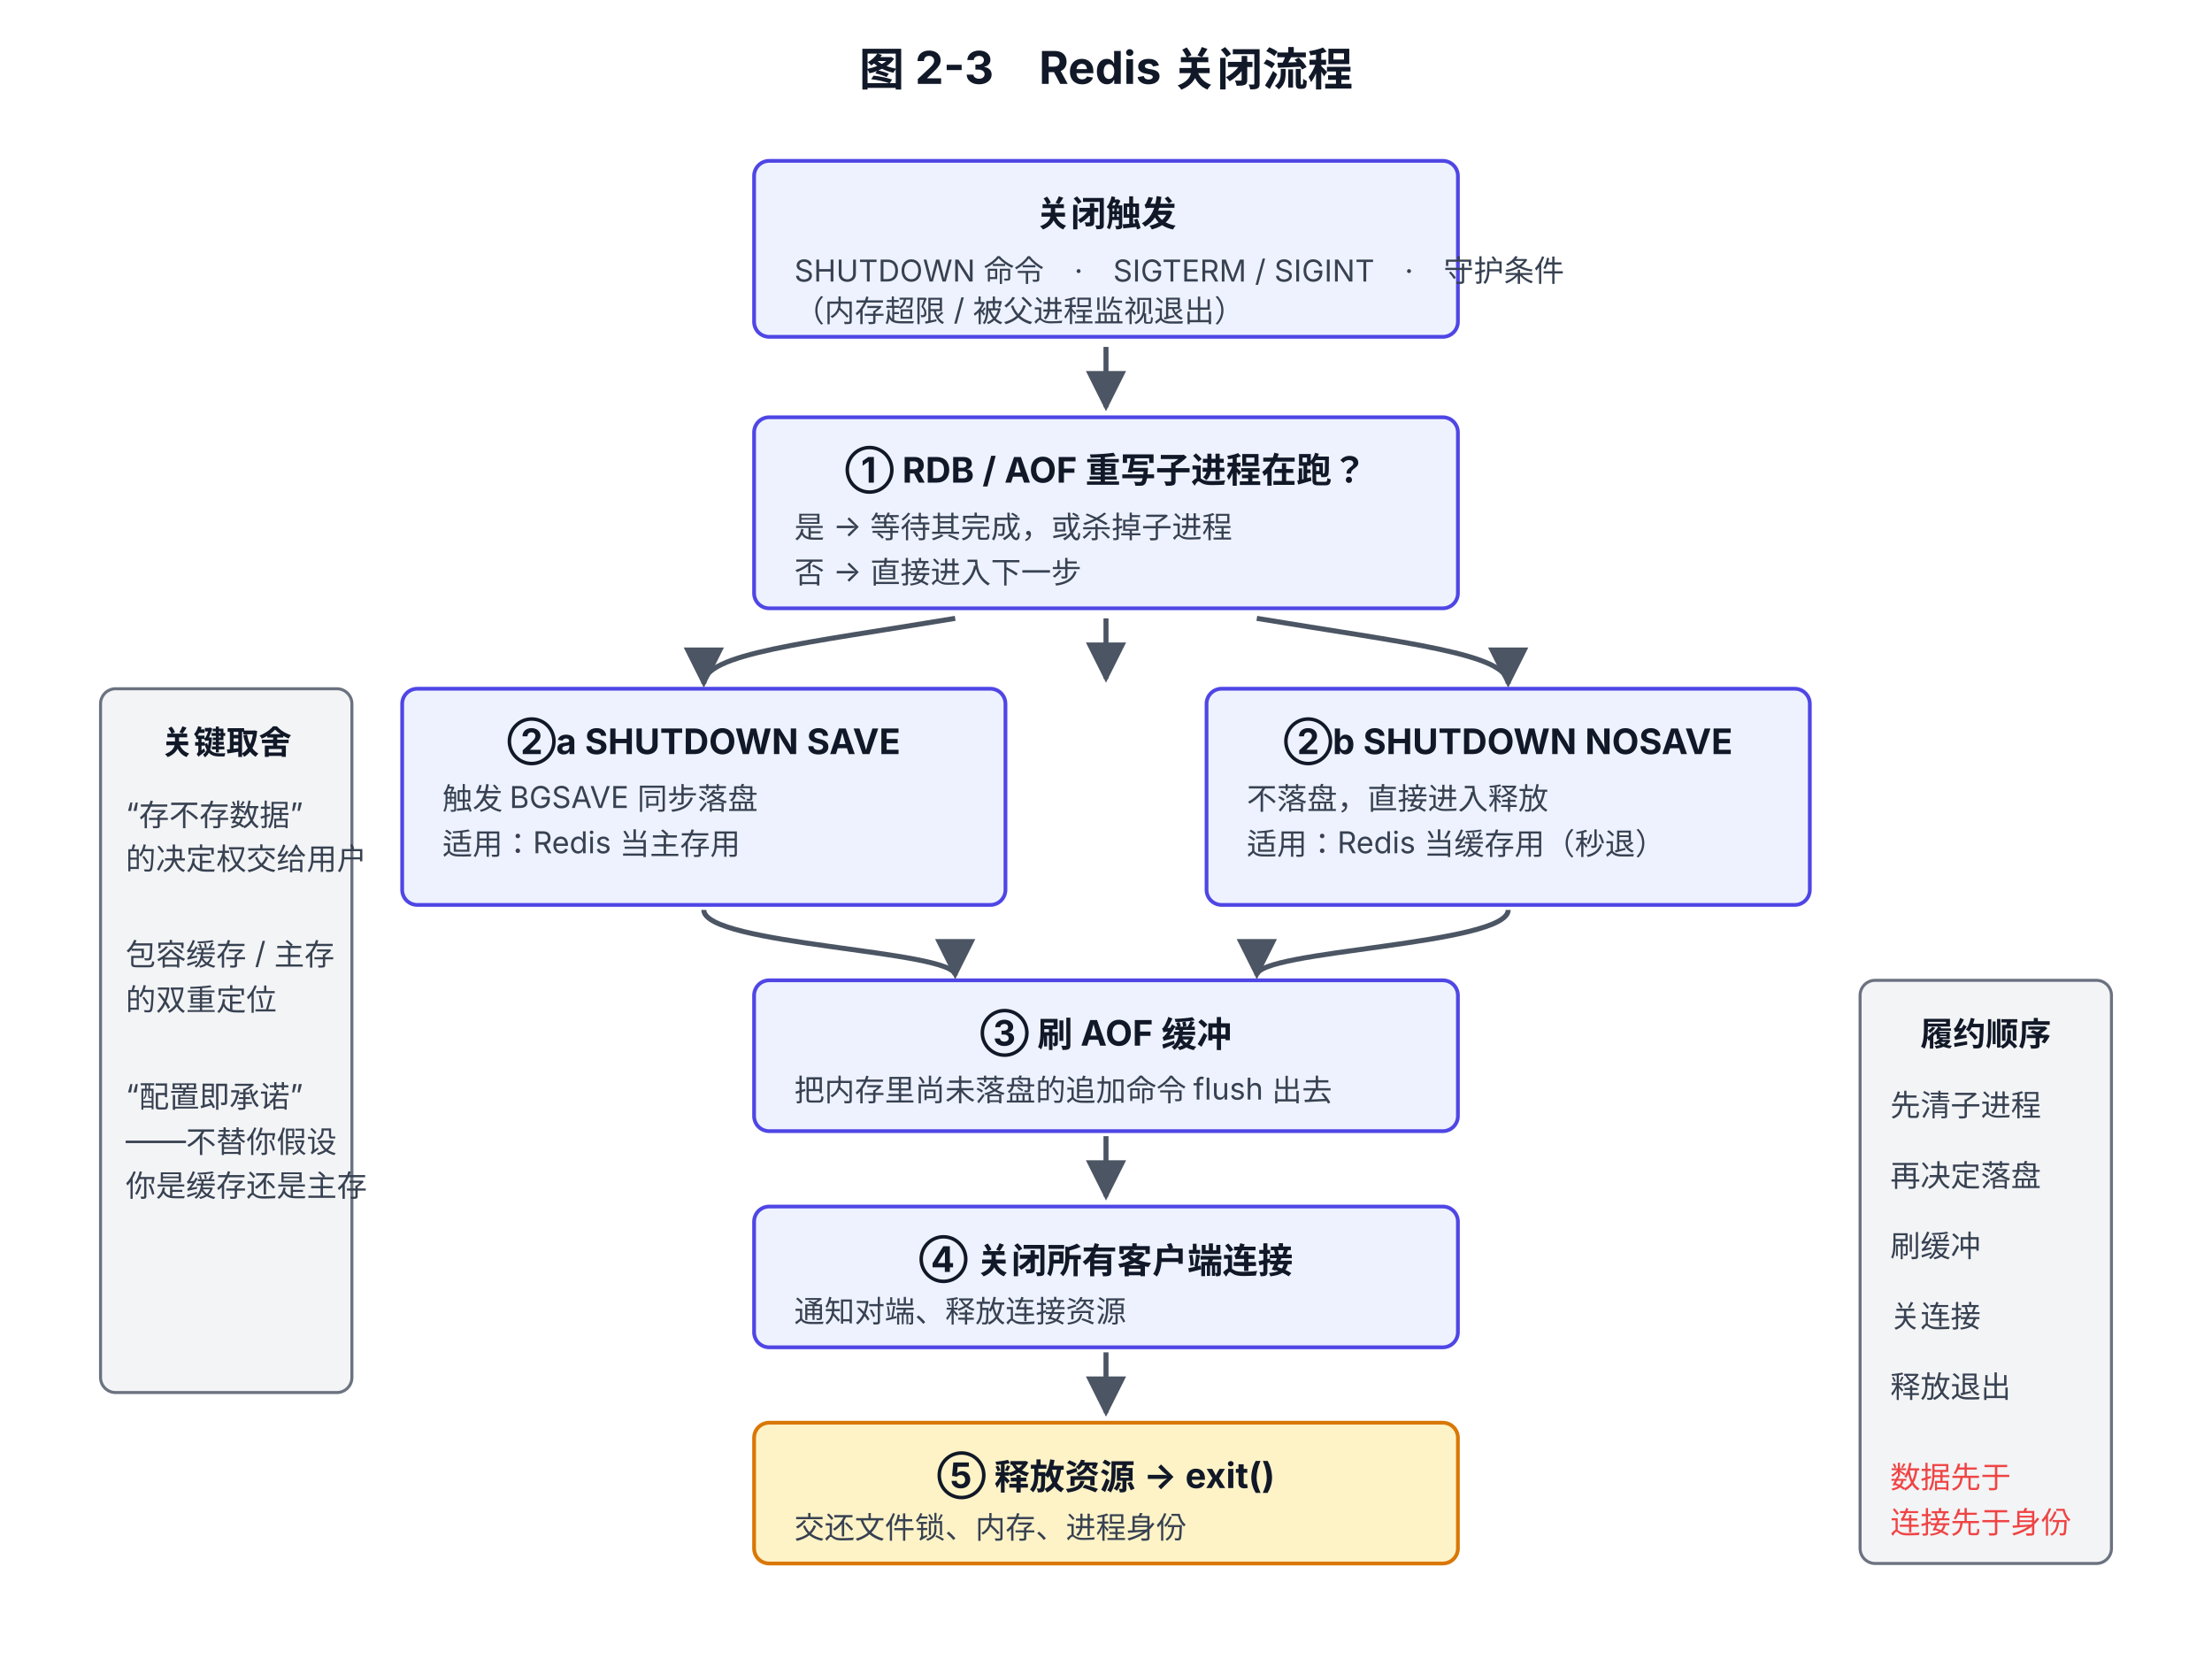
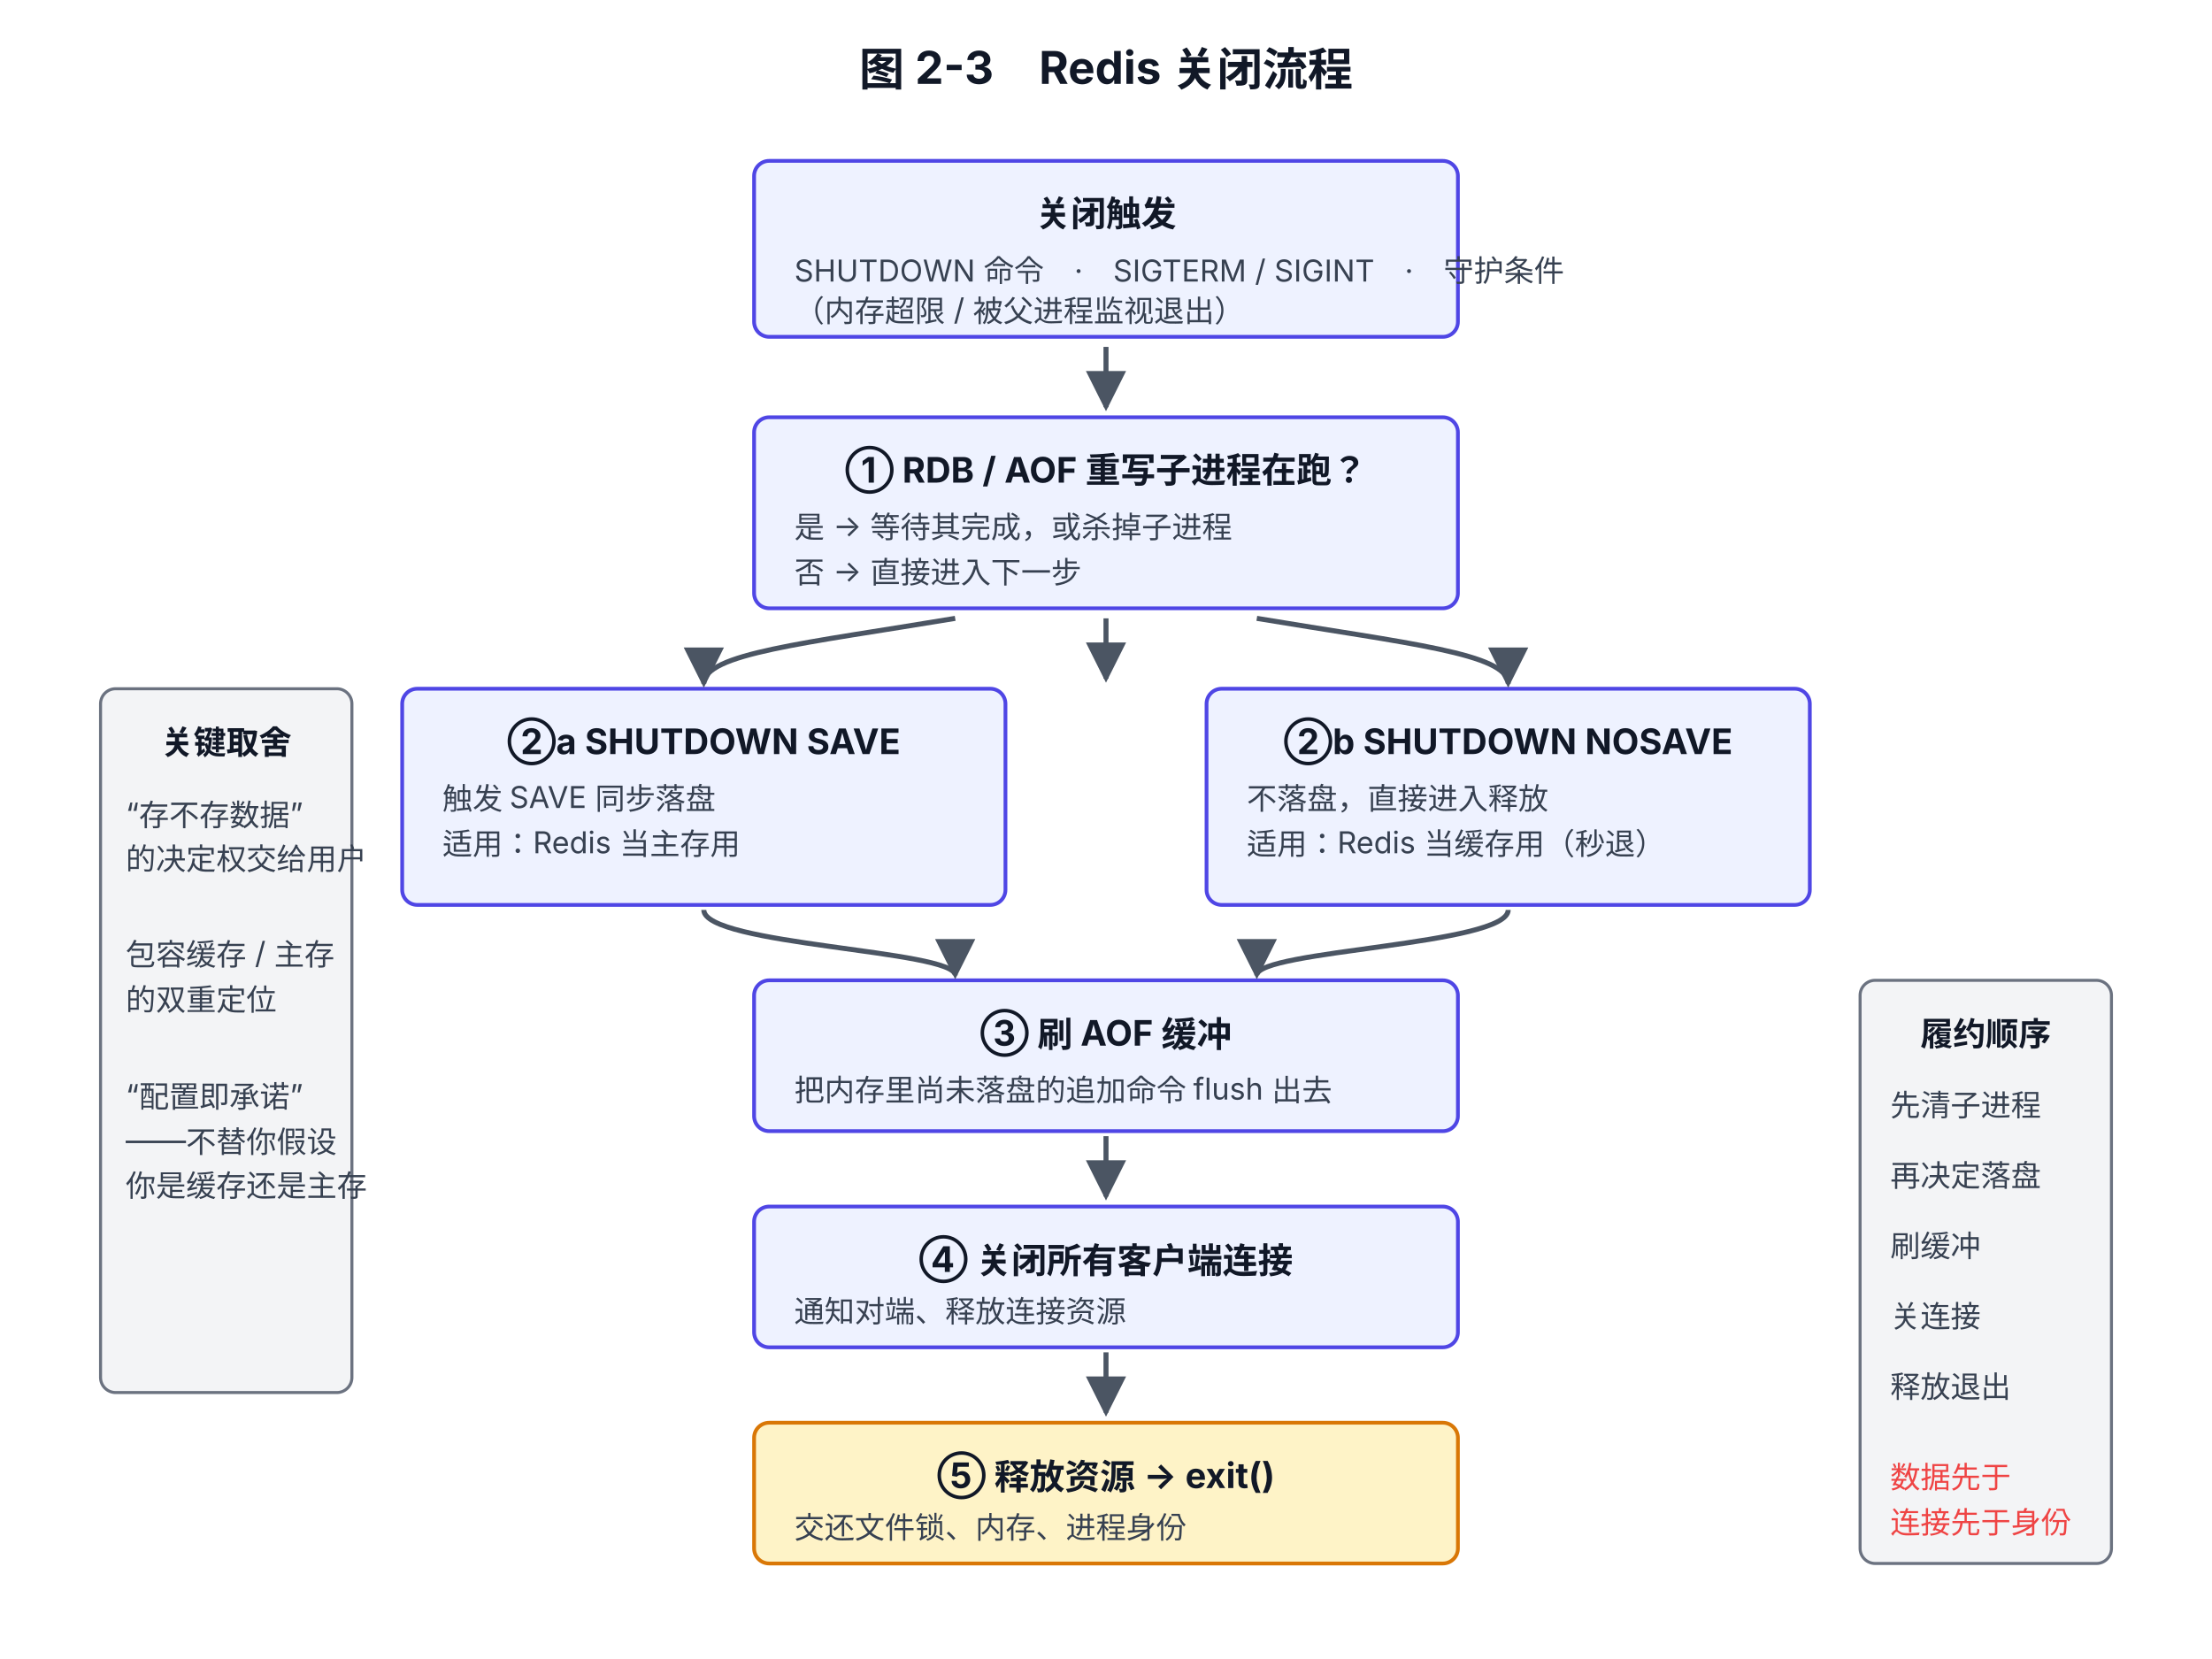
<svg xmlns="http://www.w3.org/2000/svg" viewBox="0 0 880 660" font-family="system-ui, -apple-system, 'PingFang SC', 'Microsoft YaHei', sans-serif">
  <defs>
    <marker id="arrow" viewBox="0 0 10 10" refX="9" refY="5" markerWidth="8" markerHeight="8" orient="auto-start-reverse">
      <path d="M0,0 L10,5 L0,10 z" fill="#4B5563" />
    </marker>
    <marker id="arrowEm" viewBox="0 0 10 10" refX="9" refY="5" markerWidth="8" markerHeight="8" orient="auto-start-reverse">
      <path d="M0,0 L10,5 L0,10 z" fill="#EF4444" />
    </marker>
  </defs>
  <text x="440" y="34" text-anchor="middle" font-size="18" font-weight="700" fill="#111827">图 2-3　Redis 关闭流程</text>
  <rect x="300" y="64" width="280" height="70" rx="6" fill="#EEF2FF" stroke="#4F46E5" stroke-width="1.5" />
  <text x="440" y="90" text-anchor="middle" font-size="14" font-weight="700" fill="#111827">关闭触发</text>
  <text x="316" y="112" font-size="12" fill="#374151">SHUTDOWN 命令　·　SIGTERM / SIGINT　·　守护条件</text>
  <text x="316" y="128" font-size="12" fill="#374151">（内存超限 / 被父进程监视退出）</text>
  <path d="M440 138 L440 162" fill="none" stroke="#4B5563" stroke-width="2" marker-end="url(#arrow)" />
  <rect x="300" y="166" width="280" height="76" rx="6" fill="#EEF2FF" stroke="#4F46E5" stroke-width="1.5" />
  <text x="440" y="192" text-anchor="middle" font-size="14" font-weight="700" fill="#111827">① RDB / AOF 重写子进程在跑？</text>
  <text x="316" y="214" font-size="12" fill="#374151">是 → 等待其完成，或杀掉子进程</text>
  <text x="316" y="232" font-size="12" fill="#374151">否 → 直接进入下一步</text>
  <path d="M440 246 L440 270" fill="none" stroke="#4B5563" stroke-width="2" marker-end="url(#arrow)" />
  <rect x="160" y="274" width="240" height="86" rx="6" fill="#EEF2FF" stroke="#4F46E5" stroke-width="1.5" />
  <text x="280" y="300" text-anchor="middle" font-size="14" font-weight="700" fill="#111827">②a SHUTDOWN SAVE</text>
-   <text x="176" y="322" font-size="12" fill="#374151">触发 BGSAVE 同步落盘</text>
+   <text x="176" y="322" font-size="12" fill="#374151">触发 SAVE 同步落盘</text>
  <text x="176" y="340" font-size="12" fill="#374151">适用：Redis 当主存用</text>
  <rect x="480" y="274" width="240" height="86" rx="6" fill="#EEF2FF" stroke="#4F46E5" stroke-width="1.5" />
  <text x="600" y="300" text-anchor="middle" font-size="14" font-weight="700" fill="#111827">②b SHUTDOWN NOSAVE</text>
  <text x="496" y="322" font-size="12" fill="#374151">不落盘，直接进入释放</text>
  <text x="496" y="340" font-size="12" fill="#374151">适用：Redis 当缓存用（秒退）</text>
  <path d="M380 246 C 320 256, 280 260, 280 272" fill="none" stroke="#4B5563" stroke-width="2" marker-end="url(#arrow)" />
  <path d="M500 246 C 560 256, 600 260, 600 272" fill="none" stroke="#4B5563" stroke-width="2" marker-end="url(#arrow)" />
  <rect x="300" y="390" width="280" height="60" rx="6" fill="#EEF2FF" stroke="#4F46E5" stroke-width="1.5" />
  <text x="440" y="416" text-anchor="middle" font-size="14" font-weight="700" fill="#111827">③ 刷 AOF 缓冲</text>
  <text x="316" y="438" font-size="12" fill="#374151">把内存里尚未落盘的追加命令 flush 出去</text>
  <path d="M280 362 C 280 376, 380 378, 380 388" fill="none" stroke="#4B5563" stroke-width="2" marker-end="url(#arrow)" />
  <path d="M600 362 C 600 376, 500 378, 500 388" fill="none" stroke="#4B5563" stroke-width="2" marker-end="url(#arrow)" />
  <path d="M440 452 L440 476" fill="none" stroke="#4B5563" stroke-width="2" marker-end="url(#arrow)" />
  <rect x="300" y="480" width="280" height="56" rx="6" fill="#EEF2FF" stroke="#4F46E5" stroke-width="1.5" />
  <text x="440" y="506" text-anchor="middle" font-size="14" font-weight="700" fill="#111827">④ 关闭所有客户端连接</text>
  <text x="316" y="526" font-size="12" fill="#374151">通知对端、释放连接资源</text>
  <path d="M440 538 L440 562" fill="none" stroke="#4B5563" stroke-width="2" marker-end="url(#arrow)" />
  <rect x="300" y="566" width="280" height="56" rx="6" fill="#FEF3C7" stroke="#D97706" stroke-width="1.5" />
  <text x="440" y="592" text-anchor="middle" font-size="14" font-weight="700" fill="#111827">⑤ 释放资源 → exit()</text>
  <text x="316" y="612" font-size="12" fill="#374151">交还文件锁、内存、进程身份</text>
  <rect x="40" y="274" width="100" height="280" rx="6" fill="#F3F4F6" stroke="#6B7280" stroke-width="1.2" />
  <text x="90" y="300" text-anchor="middle" font-size="13" font-weight="700" fill="#111827">关键取舍</text>
  <text x="50" y="328" font-size="12" fill="#374151">“存不存数据”</text>
  <text x="50" y="346" font-size="12" fill="#374151">的决定权交给用户</text>
  <text x="50" y="384" font-size="12" fill="#374151">包容缓存 / 主存</text>
  <text x="50" y="402" font-size="12" fill="#374151">的双重定位</text>
  <text x="50" y="440" font-size="12" fill="#374151">“配置即承诺”</text>
  <text x="50" y="458" font-size="12" fill="#374151">——不替你假设</text>
  <text x="50" y="476" font-size="12" fill="#374151">你是缓存还是主存</text>
  <rect x="740" y="390" width="100" height="232" rx="6" fill="#F3F4F6" stroke="#6B7280" stroke-width="1.2" />
  <text x="790" y="416" text-anchor="middle" font-size="13" font-weight="700" fill="#111827">履约顺序</text>
  <text x="752" y="444" font-size="12" fill="#374151">先清子进程</text>
  <text x="752" y="472" font-size="12" fill="#374151">再决定落盘</text>
  <text x="752" y="500" font-size="12" fill="#374151">刷缓冲</text>
  <text x="752" y="528" font-size="12" fill="#374151">关连接</text>
  <text x="752" y="556" font-size="12" fill="#374151">释放退出</text>
  <text x="752" y="592" font-size="12" fill="#EF4444">数据先于</text>
  <text x="752" y="610" font-size="12" fill="#EF4444">连接先于身份</text>
</svg>
